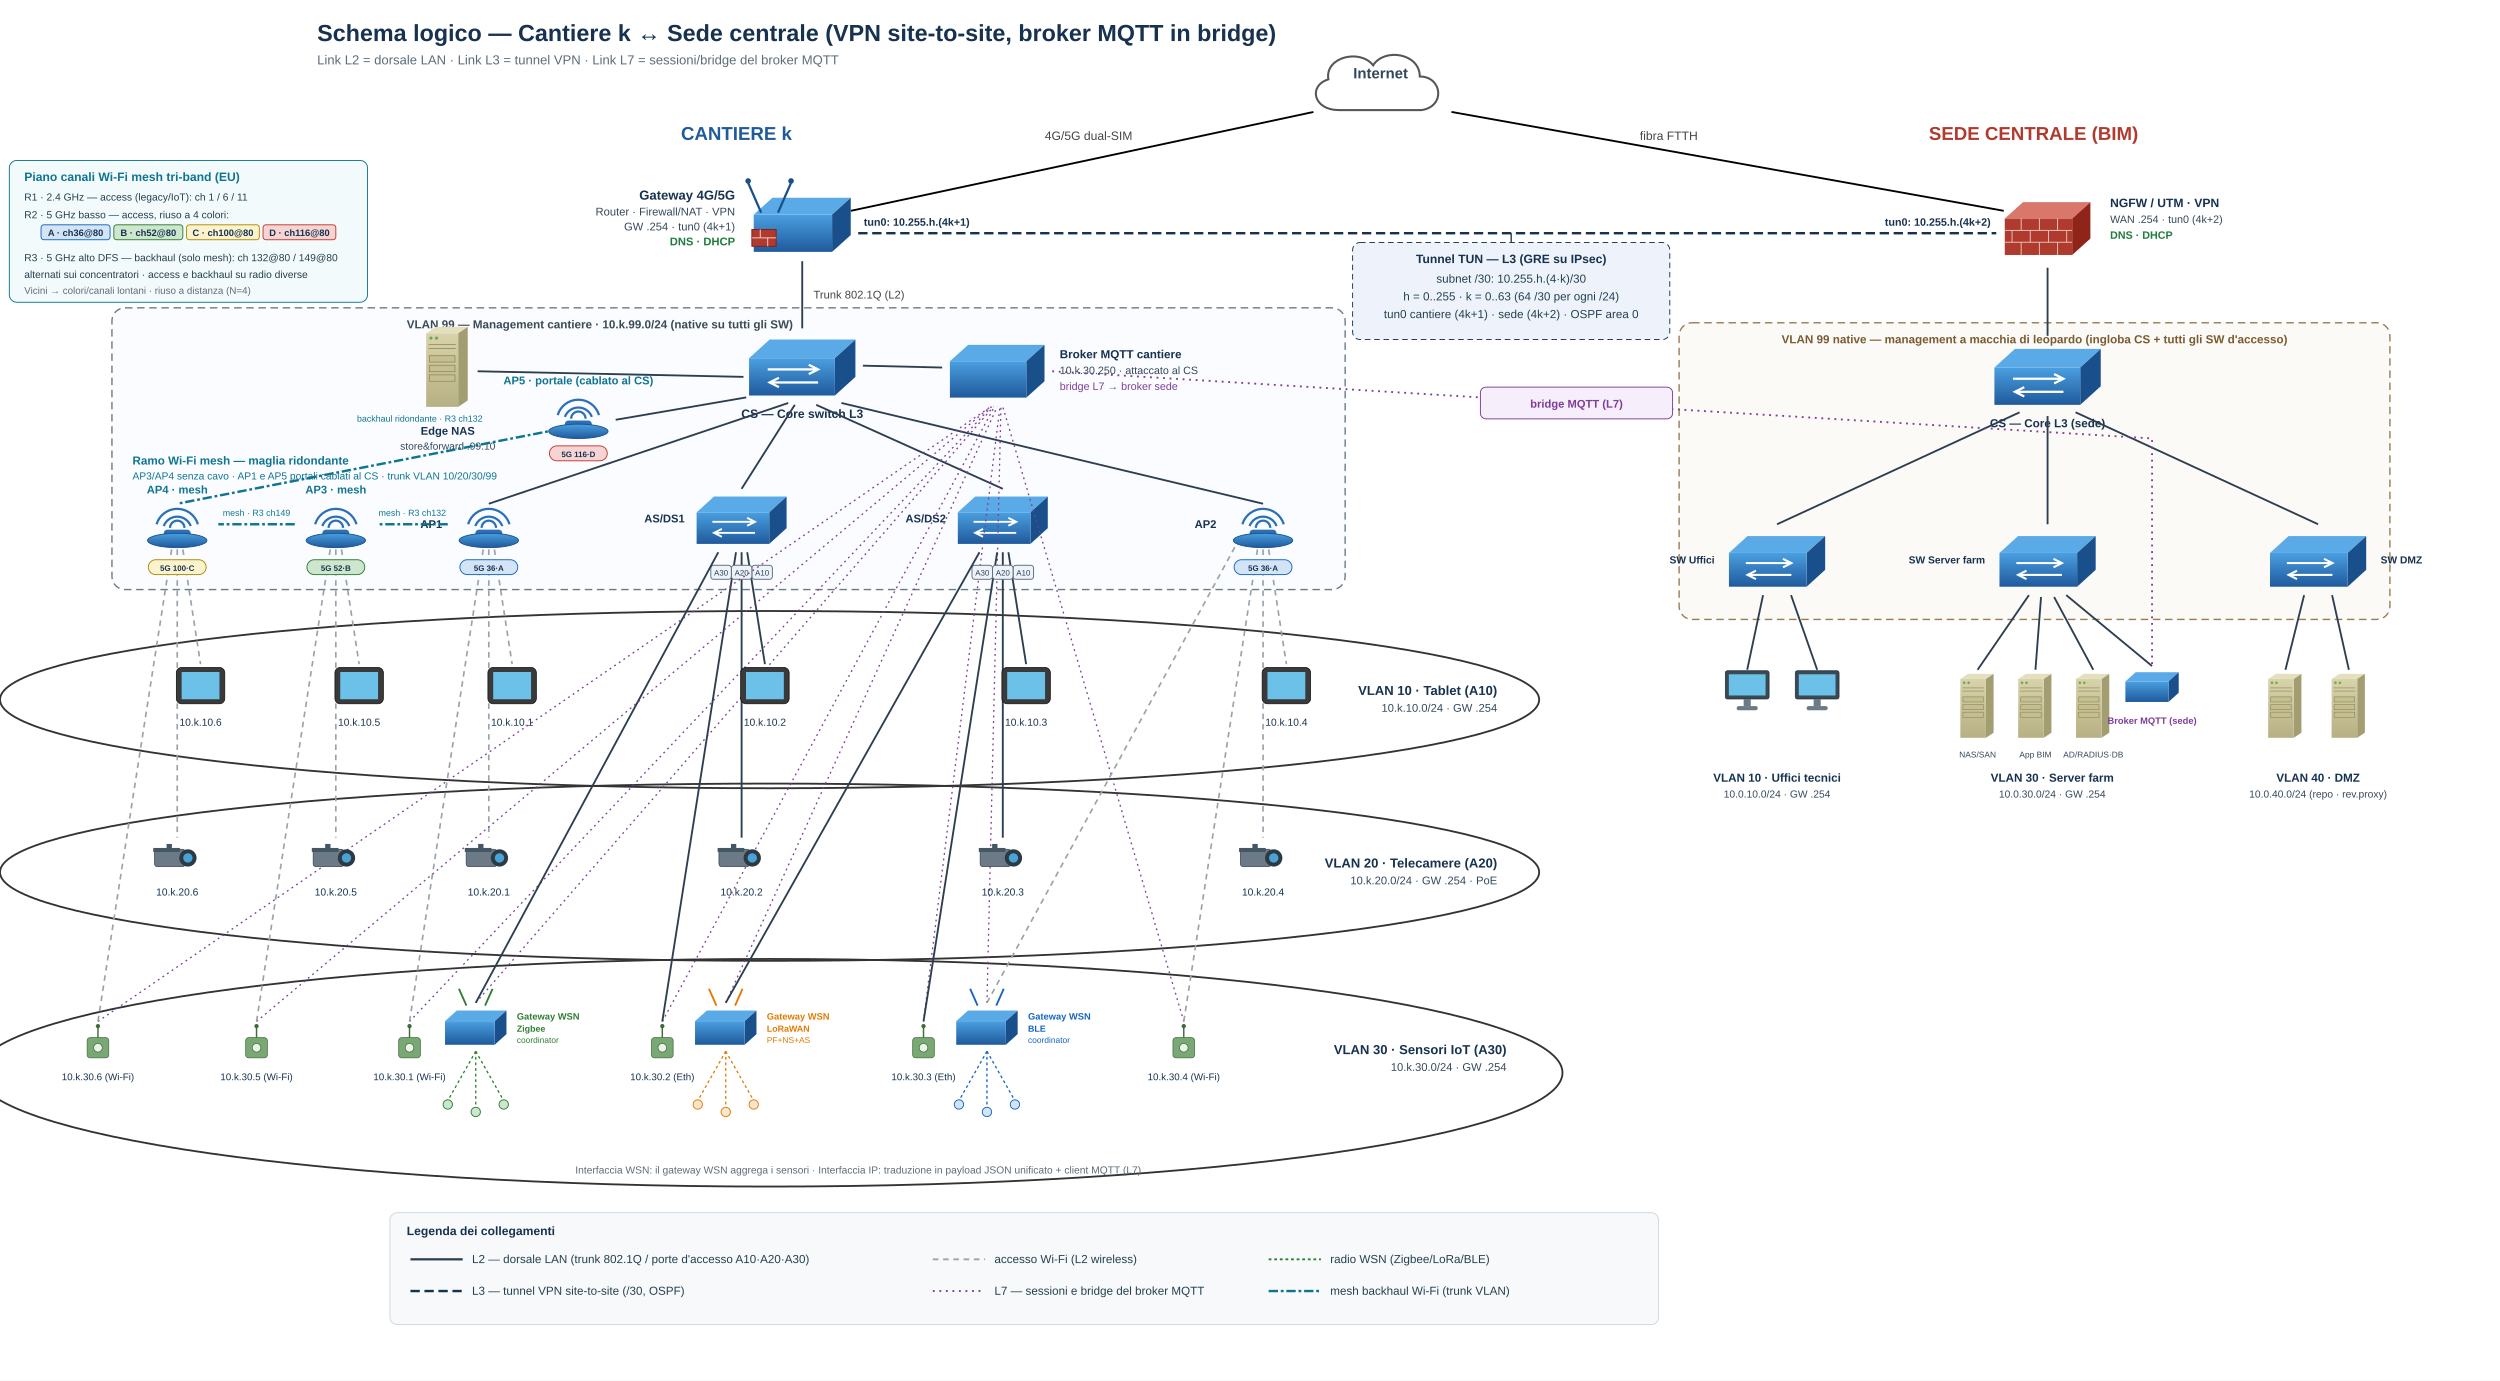
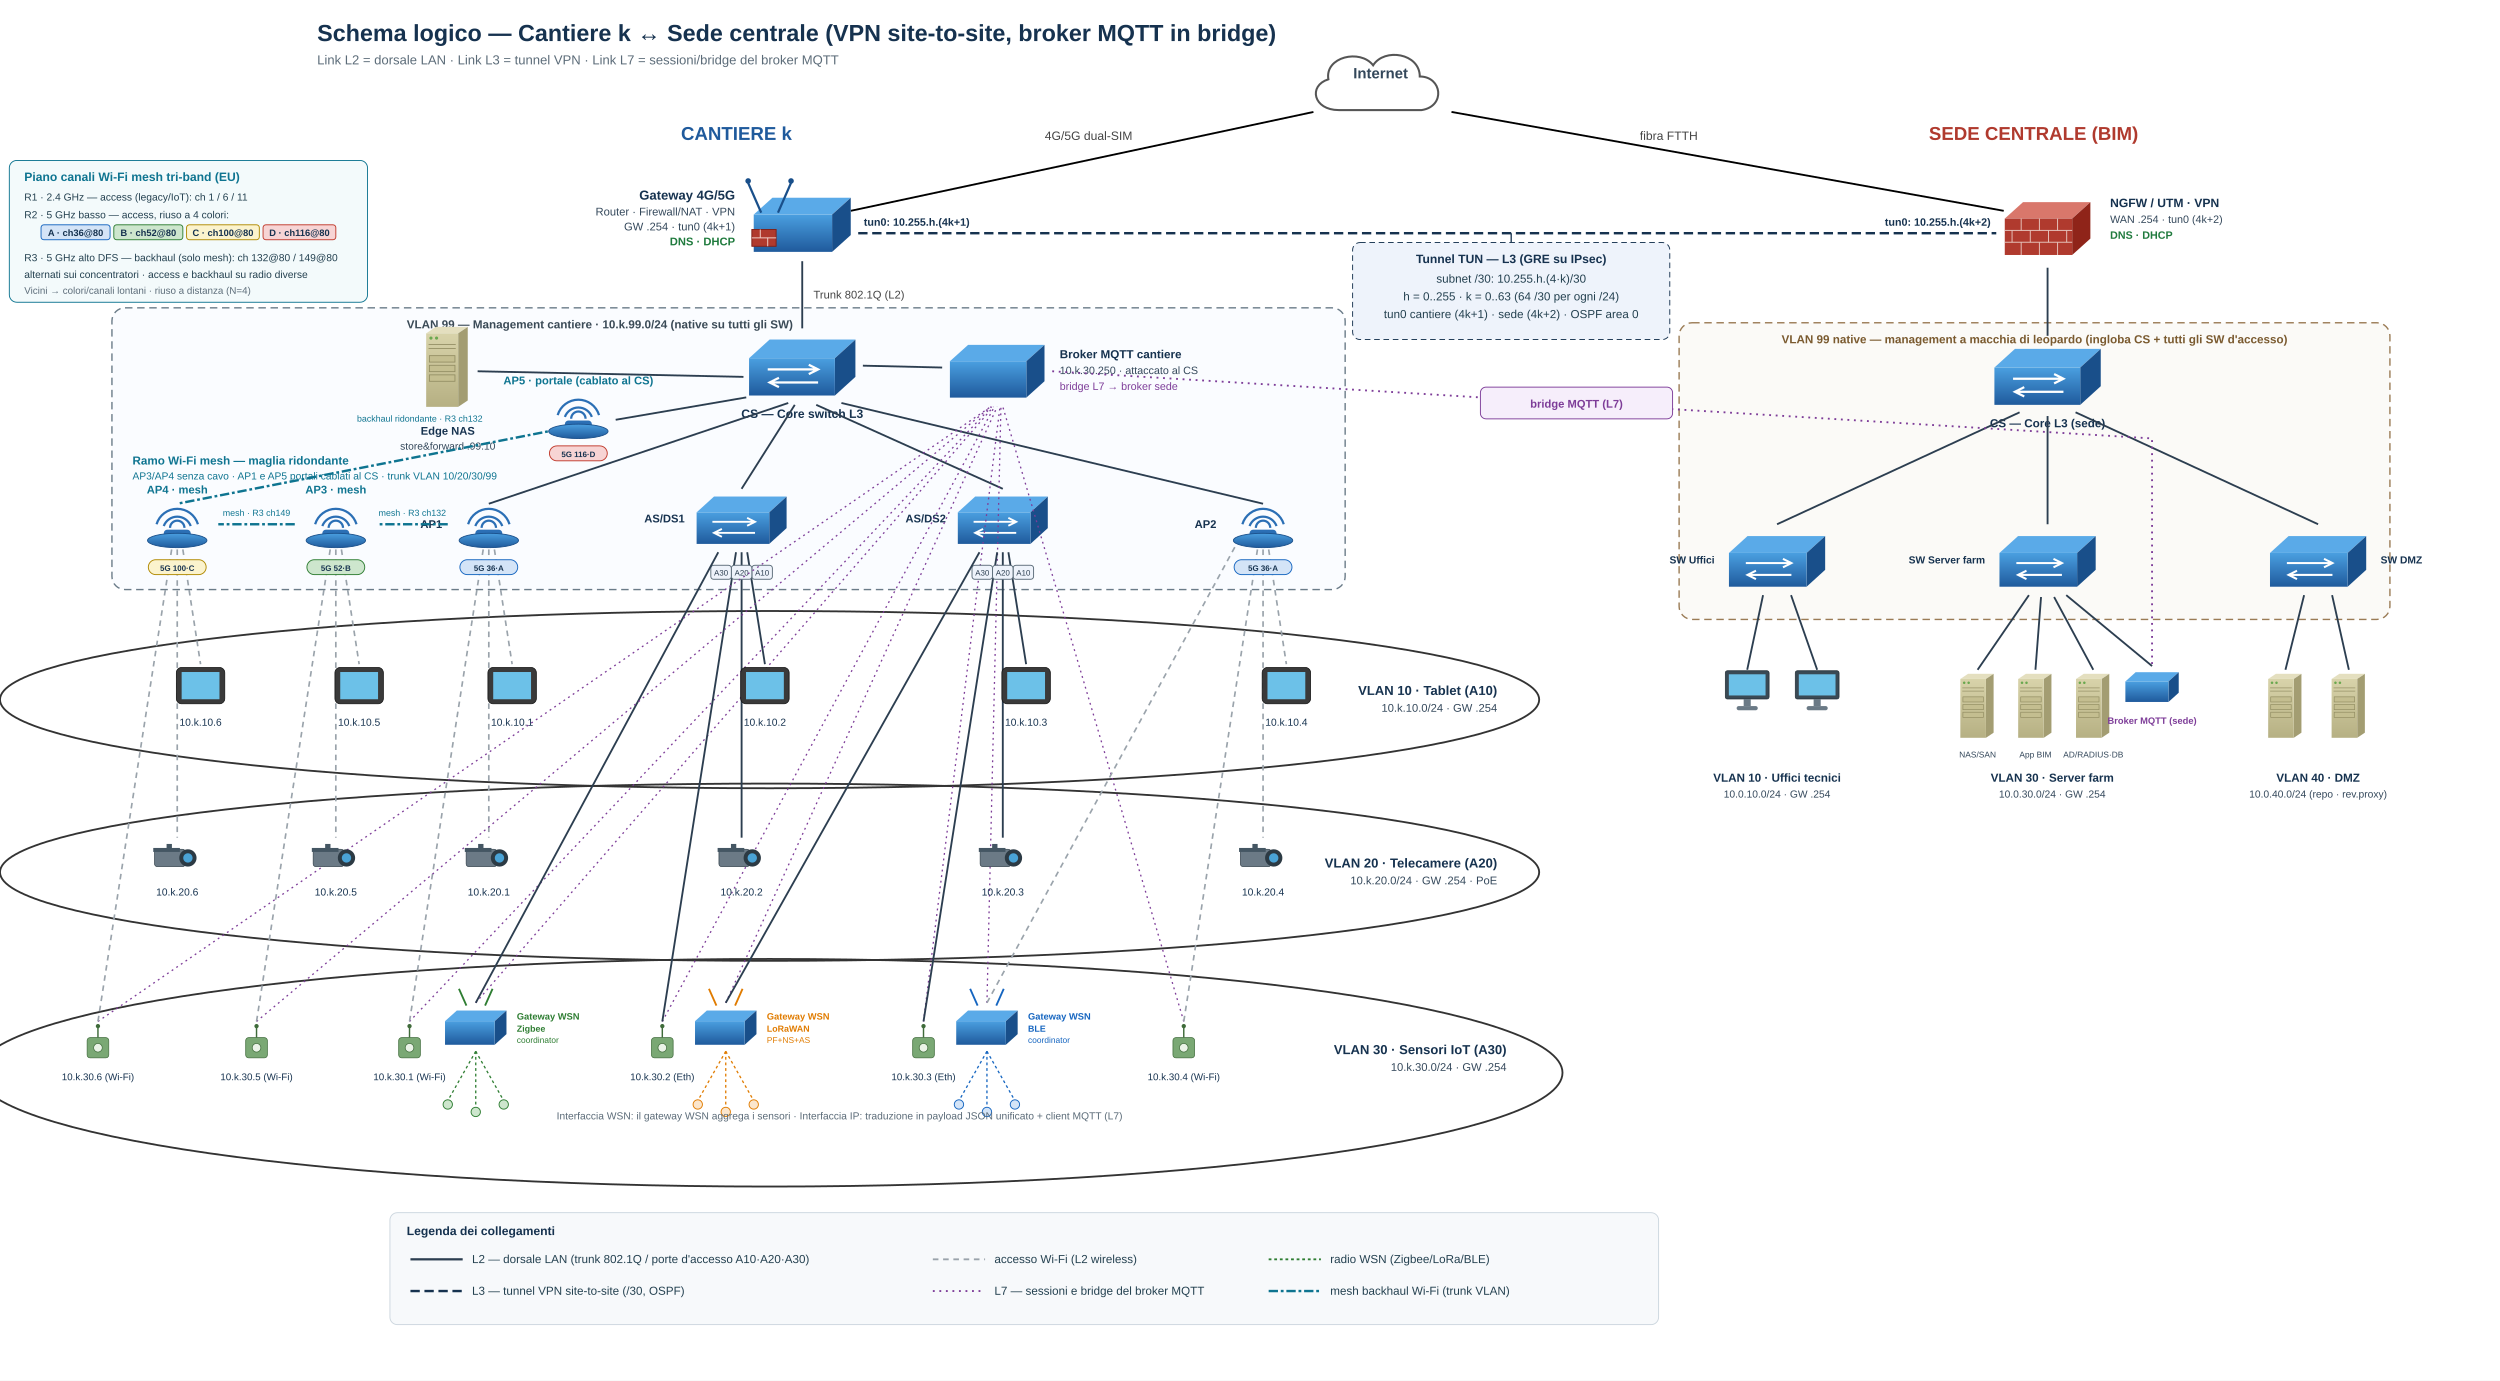
<svg xmlns="http://www.w3.org/2000/svg" viewBox="-300 0 2680 1480" font-family="'Segoe UI', Arial, sans-serif">
  <defs>
    <linearGradient id="gBlue" x1="0" y1="0" x2="0" y2="1">
      <stop offset="0" stop-color="#4a9fe0" />
      <stop offset="1" stop-color="#1f5a9c" />
    </linearGradient>
    <linearGradient id="gBeige" x1="0" y1="0" x2="0" y2="1">
      <stop offset="0" stop-color="#d8d3aa" />
      <stop offset="1" stop-color="#b6b083" />
    </linearGradient>
    <symbol id="sw" viewBox="0 0 130 84">
      <polygon points="8,34 30,14 122,14 100,34" fill="#5aaae8" />
      <polygon points="100,34 122,14 122,54 100,74" fill="#194f8a" />
      <rect x="8" y="34" width="92" height="40" fill="url(#gBlue)" />
      <path d="M28 46 H80 M72 41 L82 46 L72 51" stroke="#fff" stroke-width="2.4" fill="none" />
      <path d="M82 60 H30 M40 55 L30 60 L40 65" stroke="#fff" stroke-width="2.4" fill="none" />
    </symbol>
    <symbol id="box" viewBox="0 0 120 80">
      <polygon points="8,30 28,12 112,12 92,30" fill="#5aaae8" />
      <polygon points="92,30 112,12 112,52 92,70" fill="#194f8a" />
      <rect x="8" y="30" width="84" height="40" fill="url(#gBlue)" />
    </symbol>
    <symbol id="srv" viewBox="0 0 70 112">
      <polygon points="8,12 20,4 60,4 48,12" fill="#e4dfbf" />
      <polygon points="48,12 60,4 60,96 48,104" fill="#a39d72" />
      <rect x="8" y="12" width="40" height="92" fill="url(#gBeige)" />
      <circle cx="14" cy="18" r="2" fill="#6aa84f" />
      <circle cx="21" cy="18" r="2" fill="#6aa84f" />
      <line x1="11" y1="26" x2="45" y2="26" stroke="#8f8a5f" />
      <line x1="11" y1="31" x2="45" y2="31" stroke="#8f8a5f" />
      <rect x="12" y="40" width="32" height="8" fill="#c4be90" stroke="#8f8a5f" />
      <rect x="12" y="52" width="32" height="8" fill="#c4be90" stroke="#8f8a5f" />
      <rect x="12" y="64" width="32" height="8" fill="#c4be90" stroke="#8f8a5f" />
    </symbol>
    <symbol id="tab" viewBox="0 0 74 56">
      <rect x="5" y="4" width="64" height="48" rx="7" fill="#3a3a3a" stroke="#111" />
      <rect x="12" y="10" width="50" height="36" fill="#6cc1e8" />
    </symbol>
    <symbol id="cam" viewBox="0 0 84 56">
      <rect x="26" y="8" width="8" height="8" fill="#445663" />
      <rect x="8" y="16" width="46" height="26" rx="4" fill="#6b7a86" stroke="#2c3a44" />
      <rect x="6" y="14" width="40" height="6" fill="#445663" />
      <circle cx="58" cy="29" r="13" fill="#2c3a44" />
      <circle cx="58" cy="29" r="7" fill="#4aa3d6" />
    </symbol>
    <symbol id="sen" viewBox="0 0 44 56">
      <line x1="22" y1="22" x2="22" y2="7" stroke="#3f6b3a" stroke-width="2" />
      <circle cx="22" cy="6" r="3" fill="#3f6b3a" />
      <rect x="7" y="22" width="30" height="28" rx="4" fill="#7aa874" stroke="#3f6b3a" />
      <circle cx="22" cy="36" r="6" fill="#eaf3e7" stroke="#3f6b3a" />
    </symbol>
    <symbol id="ap" viewBox="0 0 90 56">
      <path d="M22 28 A24 24 0 0 1 68 28" stroke="#2b6fb5" stroke-width="2.5" fill="none" />
      <path d="M30 30 A16 16 0 0 1 60 30" stroke="#2b6fb5" stroke-width="2.5" fill="none" />
      <path d="M37 32 A8 8 0 0 1 53 32" stroke="#2b6fb5" stroke-width="2.5" fill="none" />
      <rect x="30" y="34" width="30" height="10" rx="4" fill="#2b6fb5" />
      <ellipse cx="45" cy="46" rx="33" ry="8" fill="url(#gBlue)" stroke="#194f8a" />
    </symbol>
    <symbol id="pc" viewBox="0 0 74 66">
      <rect x="6" y="4" width="62" height="40" rx="3" fill="#3a4a55" stroke="#1f2b33" />
      <rect x="11" y="9" width="52" height="30" fill="#6cc1e8" />
      <rect x="32" y="44" width="10" height="10" fill="#6b7a86" />
      <rect x="22" y="54" width="30" height="6" rx="3" fill="#6b7a86" />
    </symbol>
    <symbol id="fw" viewBox="0 0 110 84">
      <polygon points="8,30 28,12 102,12 82,30" fill="#d9776b" />
      <polygon points="82,30 102,12 102,52 82,70" fill="#8f2419" />
      <rect x="8" y="30" width="74" height="40" fill="#b03a2e" />
      <line x1="8" y1="43" x2="82" y2="43" stroke="#e8c9c2" />
      <line x1="8" y1="56" x2="82" y2="56" stroke="#e8c9c2" />
      <line x1="26" y1="30" x2="26" y2="43" stroke="#e8c9c2" />
      <line x1="46" y1="30" x2="46" y2="43" stroke="#e8c9c2" />
      <line x1="66" y1="30" x2="66" y2="43" stroke="#e8c9c2" />
      <line x1="16" y1="43" x2="16" y2="56" stroke="#e8c9c2" />
      <line x1="36" y1="43" x2="36" y2="56" stroke="#e8c9c2" />
      <line x1="56" y1="43" x2="56" y2="56" stroke="#e8c9c2" />
      <line x1="76" y1="43" x2="76" y2="56" stroke="#e8c9c2" />
      <line x1="26" y1="56" x2="26" y2="70" stroke="#e8c9c2" />
      <line x1="46" y1="56" x2="46" y2="70" stroke="#e8c9c2" />
      <line x1="66" y1="56" x2="66" y2="70" stroke="#e8c9c2" />
    </symbol>
    <symbol id="cloud" viewBox="0 0 200 120">
      <path d="M55 100 C28 100 22 74 44 67 C40 43 78 34 92 52 C104 33 142 39 142 64 C166 64 170 96 144 100 Z" fill="#fff" stroke="#555" stroke-width="2.2" />
    </symbol>
  </defs>
  <rect x="-300" y="0" width="2680" height="1480" fill="#ffffff" />
  <text x="40" y="44" font-size="25" font-weight="700" fill="#16324f">Schema logico — Cantiere k ↔ Sede centrale (VPN site-to-site, broker MQTT in bridge)</text>
  <text x="40" y="69" font-size="14" fill="#5b6b78">Link L2 = dorsale LAN · Link L3 = tunnel VPN · Link L7 = sessioni/bridge del broker MQTT</text>
  <text x="430" y="150" font-size="20" font-weight="700" fill="#1f5a9c">CANTIERE k</text>
  <text x="1880" y="150" font-size="20" font-weight="700" fill="#b03a2e" text-anchor="middle">SEDE CENTRALE (BIM)</text>
  <use href="#cloud" x="1080" y="18" width="200" height="120" />
  <text x="1180" y="84" font-size="16" font-weight="600" text-anchor="middle" fill="#33475a">Internet</text>
  <line x1="612" y1="226" x2="1108" y2="120" stroke="#000" stroke-width="2" />
  <text x="820" y="150" font-size="13" fill="#444">4G/5G dual-SIM</text>
  <line x1="1848" y1="226" x2="1256" y2="120" stroke="#000" stroke-width="2" />
  <text x="1520" y="150" font-size="13" text-anchor="end" fill="#444">fibra FTTH</text>
  <line x1="620" y1="250" x2="1840" y2="250" stroke="#16324f" stroke-width="2.6" stroke-dasharray="10 5" />
  <text x="626" y="242" font-size="11.5" font-weight="700" fill="#16324f">tun0: 10.255.h.(4k+1)</text>
  <text x="1834" y="242" font-size="11.5" font-weight="700" text-anchor="end" fill="#16324f">tun0: 10.255.h.(4k+2)</text>
  <line x1="1320" y1="250" x2="1320" y2="260" stroke="#16324f" stroke-width="1.4" />
  <rect x="1150" y="260" width="340" height="104" rx="8" fill="#eef3fb" stroke="#16324f" stroke-dasharray="6 4" />
  <text x="1320" y="282" font-size="13" font-weight="700" text-anchor="middle" fill="#16324f">Tunnel TUN — L3 (GRE su IPsec)</text>
  <text x="1320" y="303" font-size="12.5" text-anchor="middle" fill="#23404f">subnet /30: 10.255.h.(4·k)/30</text>
  <text x="1320" y="322" font-size="12.5" text-anchor="middle" fill="#23404f">h = 0..255 · k = 0..63  (64 /30 per ogni /24)</text>
  <text x="1320" y="341" font-size="12.5" text-anchor="middle" fill="#23404f">tun0 cantiere (4k+1) · sede (4k+2) · OSPF area 0</text>
  <rect x="-180" y="330" width="1322" height="302" rx="14" fill="#fafcff" stroke="#6a7b88" stroke-width="1.5" stroke-dasharray="8 5" />
  <text x="136" y="352" font-size="12.5" font-weight="700" fill="#3a4a56">VLAN 99 — Management cantiere · 10.k.99.0/24 (native su tutti gli SW)</text>
  <rect x="1500" y="346" width="762" height="318" rx="14" fill="#fbfaf7" stroke="#9a7b55" stroke-width="1.5" stroke-dasharray="8 5" />
  <text x="1881" y="368" font-size="12.5" font-weight="700" text-anchor="middle" fill="#7a5a2f">VLAN 99 native — management a macchia di leopardo (ingloba CS + tutti gli SW d'accesso)</text>
  <use href="#box" x="500" y="200" width="120" height="80" />
  <line x1="516" y1="228" x2="502" y2="196" stroke="#194f8a" stroke-width="2.4" />
  <circle cx="502" cy="194" r="3" fill="#194f8a" />
  <line x1="534" y1="228" x2="548" y2="196" stroke="#194f8a" stroke-width="2.4" />
  <circle cx="548" cy="194" r="3" fill="#194f8a" />
  <rect x="506" y="246" width="26" height="18" fill="#b03a2e" stroke="#7d1f17" />
  <line x1="506" y1="255" x2="532" y2="255" stroke="#f2d6cf" />
  <line x1="515" y1="246" x2="515" y2="255" stroke="#f2d6cf" />
  <line x1="523" y1="255" x2="523" y2="264" stroke="#f2d6cf" />
  <text x="488" y="214" font-size="14" font-weight="700" text-anchor="end" fill="#16324f">Gateway 4G/5G</text>
  <text x="488" y="231" font-size="12" text-anchor="end" fill="#33475a">Router · Firewall/NAT · VPN</text>
  <text x="488" y="247" font-size="12" text-anchor="end" fill="#33475a">GW .254 · tun0 (4k+1)</text>
  <text x="488" y="263" font-size="12" font-weight="700" text-anchor="end" fill="#1f7a3d">DNS · DHCP</text>
  <line x1="560" y1="280" x2="560" y2="352" stroke="#2c3e50" stroke-width="2" />
  <text x="572" y="320" font-size="12" fill="#444">Trunk 802.1Q (L2)</text>
  <use href="#sw" x="495" y="350" width="130" height="84" />
  <text x="560" y="448" font-size="13" font-weight="700" text-anchor="middle" fill="#16324f">CS — Core switch L3</text>
  <line x1="625" y1="392" x2="710" y2="394" stroke="#2c3e50" stroke-width="2" />
  <use href="#box" x="710" y="358" width="118" height="78" />
  <text x="836" y="384" font-size="12.5" font-weight="700" fill="#16324f">Broker MQTT cantiere</text>
  <text x="836" y="401" font-size="11.5" fill="#33475a">10.k.30.250 · attaccato al CS</text>
  <text x="836" y="418" font-size="11.5" fill="#7d3c98">bridge L7 → broker sede</text>
  <line x1="497" y1="404" x2="212" y2="398" stroke="#2c3e50" stroke-width="2" />
  <use href="#srv" x="150" y="346" width="60" height="98" />
  <text x="180" y="466" font-size="12" font-weight="700" text-anchor="middle" fill="#16324f">Edge NAS</text>
  <text x="180" y="482" font-size="11" text-anchor="middle" fill="#33475a">store&amp;forward .99.10</text>
  <g stroke="#2c3e50" stroke-width="2">
    <line x1="545" y1="432" x2="224" y2="540" />
    <line x1="552" y1="434" x2="495" y2="524" />
    <line x1="575" y1="434" x2="775" y2="524" />
    <line x1="602" y1="432" x2="1054" y2="540" />
  </g>
  <use href="#ap" x="180" y="535" width="88" height="54" />
  <text x="174" y="566" font-size="12" font-weight="700" text-anchor="end" fill="#16324f">AP1</text>
  <use href="#sw" x="440" y="520" width="110" height="72" />
  <text x="434" y="560" font-size="12" font-weight="700" text-anchor="end" fill="#16324f">AS/DS1</text>
  <use href="#sw" x="720" y="520" width="110" height="72" />
  <text x="714" y="560" font-size="12" font-weight="700" text-anchor="end" fill="#16324f">AS/DS2</text>
  <use href="#ap" x="1010" y="535" width="88" height="54" />
  <text x="1004" y="566" font-size="12" font-weight="700" text-anchor="end" fill="#16324f">AP2</text>
  <ellipse cx="525" cy="750" rx="825" ry="95" fill="none" stroke="#333" stroke-width="2" />
  <ellipse cx="525" cy="935" rx="825" ry="95" fill="none" stroke="#333" stroke-width="2" />
  <ellipse cx="525" cy="1150" rx="850" ry="122" fill="none" stroke="#333" stroke-width="2" />
  <g stroke="#7d3c98" stroke-width="1.4" stroke-dasharray="2 4">
    <line x1="139" y1="1095" x2="763" y2="436" />
    <line x1="410" y1="1095" x2="766" y2="436" />
    <line x1="690" y1="1095" x2="772" y2="436" />
    <line x1="969" y1="1095" x2="775" y2="436" />
    <line x1="210" y1="1075" x2="765" y2="436" />
    <line x1="478" y1="1075" x2="769" y2="436" />
    <line x1="758" y1="1075" x2="773" y2="436" />
  </g>
  <g stroke="#9aa3ab" stroke-width="1.8" stroke-dasharray="6 5">
    <line x1="230" y1="589" x2="249" y2="712" />
    <line x1="224" y1="589" x2="224" y2="898" />
    <line x1="218" y1="589" x2="139" y2="1095" />
    <line x1="1060" y1="589" x2="1079" y2="712" />
    <line x1="1054" y1="589" x2="1054" y2="898" />
    <line x1="1048" y1="589" x2="969" y2="1095" />
  </g>
  <g stroke="#2c3e50" stroke-width="2">
    <line x1="501" y1="592" x2="520" y2="712" />
    <line x1="495" y1="592" x2="495" y2="898" />
    <line x1="489" y1="592" x2="410" y2="1095" />
    <line x1="781" y1="592" x2="800" y2="712" />
    <line x1="775" y1="592" x2="775" y2="898" />
    <line x1="769" y1="592" x2="690" y2="1095" />
  </g>
  <g font-size="8.5" text-anchor="middle" fill="#2c3e50">
    <rect x="506" y="606" width="22" height="15" rx="3" fill="#eef3fb" stroke="#5a6b78" />
    <text x="517" y="617">A10</text>
    <rect x="484" y="606" width="22" height="15" rx="3" fill="#eef3fb" stroke="#5a6b78" />
    <text x="495" y="617">A20</text>
    <rect x="462" y="606" width="22" height="15" rx="3" fill="#eef3fb" stroke="#5a6b78" />
    <text x="473" y="617">A30</text>
    <rect x="786" y="606" width="22" height="15" rx="3" fill="#eef3fb" stroke="#5a6b78" />
    <text x="797" y="617">A10</text>
    <rect x="764" y="606" width="22" height="15" rx="3" fill="#eef3fb" stroke="#5a6b78" />
    <text x="775" y="617">A20</text>
    <rect x="742" y="606" width="22" height="15" rx="3" fill="#eef3fb" stroke="#5a6b78" />
    <text x="753" y="617">A30</text>
  </g>
  <line x1="210" y1="1075" x2="470" y2="592" stroke="#2c3e50" stroke-width="2" />
  <line x1="478" y1="1075" x2="750" y2="592" stroke="#2c3e50" stroke-width="2" />
  <line x1="758" y1="1075" x2="1024" y2="586" stroke="#9aa3ab" stroke-width="1.8" stroke-dasharray="6 5" />
  <use href="#tab" x="219" y="712" width="60" height="46" />
  <use href="#tab" x="490" y="712" width="60" height="46" />
  <use href="#tab" x="770" y="712" width="60" height="46" />
  <use href="#tab" x="1049" y="712" width="60" height="46" />
  <text x="249" y="778" font-size="11" text-anchor="middle" fill="#16324f">10.k.10.1</text>
  <text x="520" y="778" font-size="11" text-anchor="middle" fill="#16324f">10.k.10.2</text>
  <text x="800" y="778" font-size="11" text-anchor="middle" fill="#16324f">10.k.10.3</text>
  <text x="1079" y="778" font-size="11" text-anchor="middle" fill="#16324f">10.k.10.4</text>
  <text x="1305" y="745" font-size="14" font-weight="700" text-anchor="end" fill="#16324f">VLAN 10 · Tablet (A10)</text>
  <text x="1305" y="763" font-size="12" text-anchor="end" fill="#33475a">10.k.10.0/24 · GW .254</text>
  <use href="#cam" x="194" y="898" width="60" height="42" />
  <use href="#cam" x="465" y="898" width="60" height="42" />
  <use href="#cam" x="745" y="898" width="60" height="42" />
  <use href="#cam" x="1024" y="898" width="60" height="42" />
  <text x="224" y="960" font-size="11" text-anchor="middle" fill="#16324f">10.k.20.1</text>
  <text x="495" y="960" font-size="11" text-anchor="middle" fill="#16324f">10.k.20.2</text>
  <text x="775" y="960" font-size="11" text-anchor="middle" fill="#16324f">10.k.20.3</text>
  <text x="1054" y="960" font-size="11" text-anchor="middle" fill="#16324f">10.k.20.4</text>
  <text x="1305" y="930" font-size="14" font-weight="700" text-anchor="end" fill="#16324f">VLAN 20 · Telecamere (A20)</text>
  <text x="1305" y="948" font-size="12" text-anchor="end" fill="#33475a">10.k.20.0/24 · GW .254 · PoE</text>
  <use href="#sen" x="122" y="1095" width="34" height="44" />
  <use href="#sen" x="393" y="1095" width="34" height="44" />
  <use href="#sen" x="673" y="1095" width="34" height="44" />
  <use href="#sen" x="952" y="1095" width="34" height="44" />
  <text x="139" y="1158" font-size="10.5" text-anchor="middle" fill="#16324f">10.k.30.1 (Wi-Fi)</text>
  <text x="410" y="1158" font-size="10.5" text-anchor="middle" fill="#16324f">10.k.30.2 (Eth)</text>
  <text x="690" y="1158" font-size="10.5" text-anchor="middle" fill="#16324f">10.k.30.3 (Eth)</text>
  <text x="969" y="1158" font-size="10.5" text-anchor="middle" fill="#16324f">10.k.30.4 (Wi-Fi)</text>
  <text x="1315" y="1130" font-size="14" font-weight="700" text-anchor="end" fill="#16324f">VLAN 30 · Sensori IoT (A30)</text>
  <text x="1315" y="1148" font-size="12" text-anchor="end" fill="#33475a">10.k.30.0/24 · GW .254</text>
  <use href="#box" x="172" y="1075" width="76" height="52" />
  <line x1="200" y1="1078" x2="192" y2="1060" stroke="#2e7d32" stroke-width="2" />
  <line x1="220" y1="1078" x2="228" y2="1060" stroke="#2e7d32" stroke-width="2" />
  <text x="254" y="1093" font-size="10" font-weight="700" fill="#2e7d32">Gateway WSN</text>
  <text x="254" y="1106" font-size="9.5" font-weight="700" fill="#2e7d32">Zigbee</text>
  <text x="254" y="1118" font-size="9" fill="#2e7d32">coordinator</text>
  <g stroke="#2e7d32" stroke-width="1.4" stroke-dasharray="3 3">
    <line x1="210" y1="1127" x2="180" y2="1180" />
    <line x1="210" y1="1127" x2="210" y2="1188" />
    <line x1="210" y1="1127" x2="240" y2="1180" />
  </g>
  <circle cx="180" cy="1184" r="5" fill="#cde6cd" stroke="#2e7d32" />
  <circle cx="210" cy="1192" r="5" fill="#cde6cd" stroke="#2e7d32" />
  <circle cx="240" cy="1184" r="5" fill="#cde6cd" stroke="#2e7d32" />
  <use href="#box" x="440" y="1075" width="76" height="52" />
  <line x1="468" y1="1078" x2="460" y2="1060" stroke="#e07b00" stroke-width="2" />
  <line x1="488" y1="1078" x2="496" y2="1060" stroke="#e07b00" stroke-width="2" />
  <text x="522" y="1093" font-size="10" font-weight="700" fill="#e07b00">Gateway WSN</text>
  <text x="522" y="1106" font-size="9.5" font-weight="700" fill="#e07b00">LoRaWAN</text>
  <text x="522" y="1118" font-size="9" fill="#e07b00">PF+NS+AS</text>
  <g stroke="#e07b00" stroke-width="1.4" stroke-dasharray="3 3">
    <line x1="478" y1="1127" x2="448" y2="1180" />
    <line x1="478" y1="1127" x2="478" y2="1188" />
    <line x1="478" y1="1127" x2="508" y2="1180" />
  </g>
  <circle cx="448" cy="1184" r="5" fill="#fbe6cd" stroke="#e07b00" />
  <circle cx="478" cy="1192" r="5" fill="#fbe6cd" stroke="#e07b00" />
  <circle cx="508" cy="1184" r="5" fill="#fbe6cd" stroke="#e07b00" />
  <use href="#box" x="720" y="1075" width="76" height="52" />
  <line x1="748" y1="1078" x2="740" y2="1060" stroke="#1565c0" stroke-width="2" />
  <line x1="768" y1="1078" x2="776" y2="1060" stroke="#1565c0" stroke-width="2" />
  <text x="802" y="1093" font-size="10" font-weight="700" fill="#1565c0">Gateway WSN</text>
  <text x="802" y="1106" font-size="9.5" font-weight="700" fill="#1565c0">BLE</text>
  <text x="802" y="1118" font-size="9" fill="#1565c0">coordinator</text>
  <g stroke="#1565c0" stroke-width="1.4" stroke-dasharray="3 3">
    <line x1="758" y1="1127" x2="728" y2="1180" />
    <line x1="758" y1="1127" x2="758" y2="1188" />
    <line x1="758" y1="1127" x2="788" y2="1180" />
  </g>
  <circle cx="728" cy="1184" r="5" fill="#d4e4f7" stroke="#1565c0" />
  <circle cx="758" cy="1192" r="5" fill="#d4e4f7" stroke="#1565c0" />
  <circle cx="788" cy="1184" r="5" fill="#d4e4f7" stroke="#1565c0" />
-   <text x="620" y="1258" font-size="11" text-anchor="middle" fill="#5b6b78">Interfaccia WSN: il gateway WSN aggrega i sensori · Interfaccia IP: traduzione in payload JSON unificato + client MQTT (L7)</text>
+   <text x="600" y="1200" font-size="11" text-anchor="middle" fill="#5b6b78">Interfaccia WSN: il gateway WSN aggrega i sensori · Interfaccia IP: traduzione in payload JSON unificato + client MQTT (L7)</text>
  <text x="-158" y="498" font-size="12.5" font-weight="700" fill="#0e7490">Ramo Wi-Fi mesh — maglia ridondante</text>
  <text x="-158" y="514" font-size="11" fill="#0e7490">AP3/AP4 senza cavo · AP1 e AP5 portali cablati al CS · trunk VLAN 10/20/30/99</text>
  <g stroke="#0e7490" stroke-width="2.6" stroke-dasharray="10 3 3 3">
    <line x1="180" y1="562" x2="104" y2="562" />
    <line x1="16" y1="562" x2="-66" y2="562" />
  </g>
  <text x="142" y="553" font-size="9.5" text-anchor="middle" fill="#0e7490">mesh · R3 ch132</text>
  <text x="-25" y="553" font-size="9.5" text-anchor="middle" fill="#0e7490">mesh · R3 ch149</text>
  <use href="#ap" x="16" y="535" width="88" height="54" />
  <text x="60" y="529" font-size="12" font-weight="700" text-anchor="middle" fill="#0e7490">AP3 · mesh</text>
  <use href="#ap" x="-154" y="535" width="88" height="54" />
  <text x="-110" y="529" font-size="12" font-weight="700" text-anchor="middle" fill="#0e7490">AP4 · mesh</text>
  <line x1="500" y1="426" x2="360" y2="450" stroke="#2c3e50" stroke-width="2" />
  <line x1="300" y1="460" x2="-110" y2="540" stroke="#0e7490" stroke-width="2.6" stroke-dasharray="10 3 3 3" />
  <text x="150" y="452" font-size="9.5" text-anchor="middle" fill="#0e7490">backhaul ridondante · R3 ch132</text>
  <use href="#ap" x="276" y="418" width="88" height="54" />
  <text x="320" y="412" font-size="12" font-weight="700" text-anchor="middle" fill="#0e7490">AP5 · portale (cablato al CS)</text>
  <g stroke="#7d3c98" stroke-width="1.4" stroke-dasharray="2 4">
    <line x1="-25" y1="1095" x2="762" y2="436" />
    <line x1="-195" y1="1095" x2="762" y2="436" />
  </g>
  <g stroke="#9aa3ab" stroke-width="1.8" stroke-dasharray="6 5">
    <line x1="66" y1="589" x2="85" y2="712" />
    <line x1="60" y1="589" x2="60" y2="898" />
    <line x1="54" y1="589" x2="-25" y2="1095" />
    <line x1="-104" y1="589" x2="-85" y2="712" />
    <line x1="-110" y1="589" x2="-110" y2="898" />
    <line x1="-116" y1="589" x2="-195" y2="1095" />
  </g>
  <use href="#tab" x="55" y="712" width="60" height="46" />
  <use href="#cam" x="30" y="898" width="60" height="42" />
  <use href="#sen" x="-42" y="1095" width="34" height="44" />
  <use href="#tab" x="-115" y="712" width="60" height="46" />
  <use href="#cam" x="-140" y="898" width="60" height="42" />
  <use href="#sen" x="-212" y="1095" width="34" height="44" />
  <text x="85" y="778" font-size="11" text-anchor="middle" fill="#16324f">10.k.10.5</text>
  <text x="-85" y="778" font-size="11" text-anchor="middle" fill="#16324f">10.k.10.6</text>
  <text x="60" y="960" font-size="11" text-anchor="middle" fill="#16324f">10.k.20.5</text>
  <text x="-110" y="960" font-size="11" text-anchor="middle" fill="#16324f">10.k.20.6</text>
  <text x="-25" y="1158" font-size="10.5" text-anchor="middle" fill="#16324f">10.k.30.5 (Wi-Fi)</text>
  <text x="-195" y="1158" font-size="10.5" text-anchor="middle" fill="#16324f">10.k.30.6 (Wi-Fi)</text>
  <g font-size="8.5" text-anchor="middle" font-weight="700" fill="#16324f">
    <rect x="193" y="600" width="62" height="16" rx="8" fill="#d4e4f7" stroke="#1565c0" />
    <text x="224" y="612">5G 36·A</text>
    <rect x="29" y="600" width="62" height="16" rx="8" fill="#cde6cd" stroke="#2e7d32" />
    <text x="60" y="612">5G 52·B</text>
    <rect x="-141" y="600" width="62" height="16" rx="8" fill="#fbf3cd" stroke="#b08900" />
    <text x="-110" y="612">5G 100·C</text>
    <rect x="1023" y="600" width="62" height="16" rx="8" fill="#d4e4f7" stroke="#1565c0" />
    <text x="1054" y="612">5G 36·A</text>
    <rect x="289" y="478" width="62" height="16" rx="8" fill="#f7d4d4" stroke="#c0392b" />
    <text x="320" y="490">5G 116·D</text>
  </g>
  <rect x="-290" y="172" width="384" height="152" rx="8" fill="#f3fafb" stroke="#0e7490" />
  <text x="-274" y="194" font-size="13" font-weight="700" fill="#0e7490">Piano canali Wi-Fi mesh tri-band (EU)</text>
  <text x="-274" y="215" font-size="11" fill="#23404f">R1 · 2.4 GHz — access (legacy/IoT): ch 1 / 6 / 11</text>
  <text x="-274" y="234" font-size="11" fill="#23404f">R2 · 5 GHz basso — access, riuso a 4 colori:</text>
  <g font-size="10" font-weight="700" fill="#16324f">
    <rect x="-256" y="241" width="74" height="16" rx="3" fill="#d4e4f7" stroke="#1565c0" />
    <text x="-219" y="253" text-anchor="middle">A · ch36@80</text>
    <rect x="-178" y="241" width="74" height="16" rx="3" fill="#cde6cd" stroke="#2e7d32" />
    <text x="-141" y="253" text-anchor="middle">B · ch52@80</text>
    <rect x="-100" y="241" width="78" height="16" rx="3" fill="#fbf3cd" stroke="#b08900" />
    <text x="-61" y="253" text-anchor="middle">C · ch100@80</text>
    <rect x="-18" y="241" width="78" height="16" rx="3" fill="#f7d4d4" stroke="#c0392b" />
    <text x="21" y="253" text-anchor="middle">D · ch116@80</text>
  </g>
  <text x="-274" y="280" font-size="11" fill="#23404f">R3 · 5 GHz alto DFS — backhaul (solo mesh): ch 132@80 / 149@80</text>
  <text x="-274" y="298" font-size="11" fill="#23404f">alternati sui concentratori · access e backhaul su radio diverse</text>
  <text x="-274" y="315" font-size="10.5" fill="#5b6b78">Vicini → colori/canali lontani · riuso a distanza (N=4)</text>
  <use href="#fw" x="1840" y="205" width="110" height="82" />
  <text x="1962" y="222" font-size="13" font-weight="700" fill="#16324f">NGFW / UTM · VPN</text>
  <text x="1962" y="239" font-size="11.5" fill="#33475a">WAN .254 · tun0 (4k+2)</text>
  <text x="1962" y="256" font-size="11.5" font-weight="700" fill="#1f7a3d">DNS · DHCP</text>
  <line x1="1895" y1="287" x2="1895" y2="360" stroke="#2c3e50" stroke-width="2" />
  <use href="#sw" x="1830" y="360" width="130" height="84" />
  <text x="1895" y="458" font-size="12.5" font-weight="700" text-anchor="middle" fill="#16324f">CS — Core L3 (sede)</text>
  <g stroke="#2c3e50" stroke-width="2">
    <line x1="1865" y1="442" x2="1605" y2="562" />
    <line x1="1895" y1="446" x2="1895" y2="562" />
    <line x1="1925" y1="442" x2="2185" y2="562" />
  </g>
  <use href="#sw" x="1545" y="562" width="120" height="76" />
  <text x="1538" y="604" font-size="11" font-weight="700" text-anchor="end" fill="#16324f">SW Uffici</text>
  <use href="#sw" x="1835" y="562" width="120" height="76" />
  <text x="1828" y="604" font-size="11" font-weight="700" text-anchor="end" fill="#16324f">SW Server farm</text>
  <use href="#sw" x="2125" y="562" width="120" height="76" />
  <text x="2252" y="604" font-size="11" font-weight="700" text-anchor="start" fill="#16324f">SW DMZ</text>
  <g stroke="#2c3e50" stroke-width="2">
    <line x1="1590" y1="638" x2="1573" y2="718" />
    <line x1="1620" y1="638" x2="1648" y2="718" />
    <line x1="1875" y1="638" x2="1820" y2="718" />
    <line x1="1888" y1="640" x2="1882" y2="718" />
    <line x1="1902" y1="640" x2="1944" y2="718" />
    <line x1="1915" y1="638" x2="2007" y2="714" />
    <line x1="2170" y1="638" x2="2150" y2="718" />
    <line x1="2200" y1="638" x2="2218" y2="718" />
  </g>
  <use href="#pc" x="1545" y="716" width="56" height="50" />
  <use href="#pc" x="1620" y="716" width="56" height="50" />
  <use href="#srv" x="1796" y="716" width="48" height="84" />
  <use href="#srv" x="1858" y="716" width="48" height="84" />
  <use href="#srv" x="1920" y="716" width="48" height="84" />
  <use href="#box" x="1974" y="712" width="66" height="48" />
  <use href="#srv" x="2126" y="716" width="48" height="84" />
  <use href="#srv" x="2194" y="716" width="48" height="84" />
  <text x="2007" y="776" font-size="10" text-anchor="middle" font-weight="700" fill="#7d3c98">Broker MQTT (sede)</text>
  <text x="1820" y="812" font-size="9" text-anchor="middle" fill="#33475a">NAS/SAN</text>
  <text x="1882" y="812" font-size="9" text-anchor="middle" fill="#33475a">App BIM</text>
  <text x="1944" y="812" font-size="9" text-anchor="middle" fill="#33475a">AD/RADIUS·DB</text>
  <text x="1605" y="838" font-size="12.5" font-weight="700" text-anchor="middle" fill="#16324f">VLAN 10 · Uffici tecnici</text>
  <text x="1605" y="855" font-size="11" text-anchor="middle" fill="#33475a">10.0.10.0/24 · GW .254</text>
  <text x="1900" y="838" font-size="12.5" font-weight="700" text-anchor="middle" fill="#16324f">VLAN 30 · Server farm</text>
  <text x="1900" y="855" font-size="11" text-anchor="middle" fill="#33475a">10.0.30.0/24 · GW .254</text>
  <text x="2185" y="838" font-size="12.5" font-weight="700" text-anchor="middle" fill="#16324f">VLAN 40 · DMZ</text>
  <text x="2185" y="855" font-size="11" text-anchor="middle" fill="#33475a">10.0.40.0/24 (repo · rev.proxy)</text>
  <polyline points="828,398 2007,470 2007,712" fill="none" stroke="#7d3c98" stroke-width="2" stroke-dasharray="2 5" />
  <rect x="1287" y="415" width="206" height="34" rx="6" fill="#f6eefb" stroke="#7d3c98" />
  <text x="1390" y="437" font-size="12" font-weight="700" text-anchor="middle" fill="#7d3c98">bridge MQTT (L7)</text>
  <rect x="118" y="1300" width="1360" height="120" rx="8" fill="#f7f9fb" stroke="#ccd6de" />
  <text x="136" y="1324" font-size="13" font-weight="700" fill="#16324f">Legenda dei collegamenti</text>
  <line x1="140" y1="1350" x2="196" y2="1350" stroke="#2c3e50" stroke-width="2.4" />
  <text x="206" y="1354" font-size="12.5" fill="#23404f">L2 — dorsale LAN (trunk 802.1Q / porte d'accesso A10·A20·A30)</text>
  <line x1="700" y1="1350" x2="756" y2="1350" stroke="#9aa3ab" stroke-width="2" stroke-dasharray="6 5" />
  <text x="766" y="1354" font-size="12.5" fill="#23404f">accesso Wi-Fi (L2 wireless)</text>
  <line x1="1060" y1="1350" x2="1116" y2="1350" stroke="#2e7d32" stroke-width="2" stroke-dasharray="3 3" />
  <text x="1126" y="1354" font-size="12.5" fill="#23404f">radio WSN (Zigbee/LoRa/BLE)</text>
  <line x1="140" y1="1384" x2="196" y2="1384" stroke="#16324f" stroke-width="2.6" stroke-dasharray="10 5" />
  <text x="206" y="1388" font-size="12.5" fill="#23404f">L3 — tunnel VPN site-to-site (/30, OSPF)</text>
  <line x1="700" y1="1384" x2="756" y2="1384" stroke="#7d3c98" stroke-width="2" stroke-dasharray="2 5" />
  <text x="766" y="1388" font-size="12.5" fill="#23404f">L7 — sessioni e bridge del broker MQTT</text>
  <line x1="1060" y1="1384" x2="1116" y2="1384" stroke="#0e7490" stroke-width="2.6" stroke-dasharray="10 3 3 3" />
  <text x="1126" y="1388" font-size="12.5" fill="#23404f">mesh backhaul Wi-Fi (trunk VLAN)</text>
</svg>
